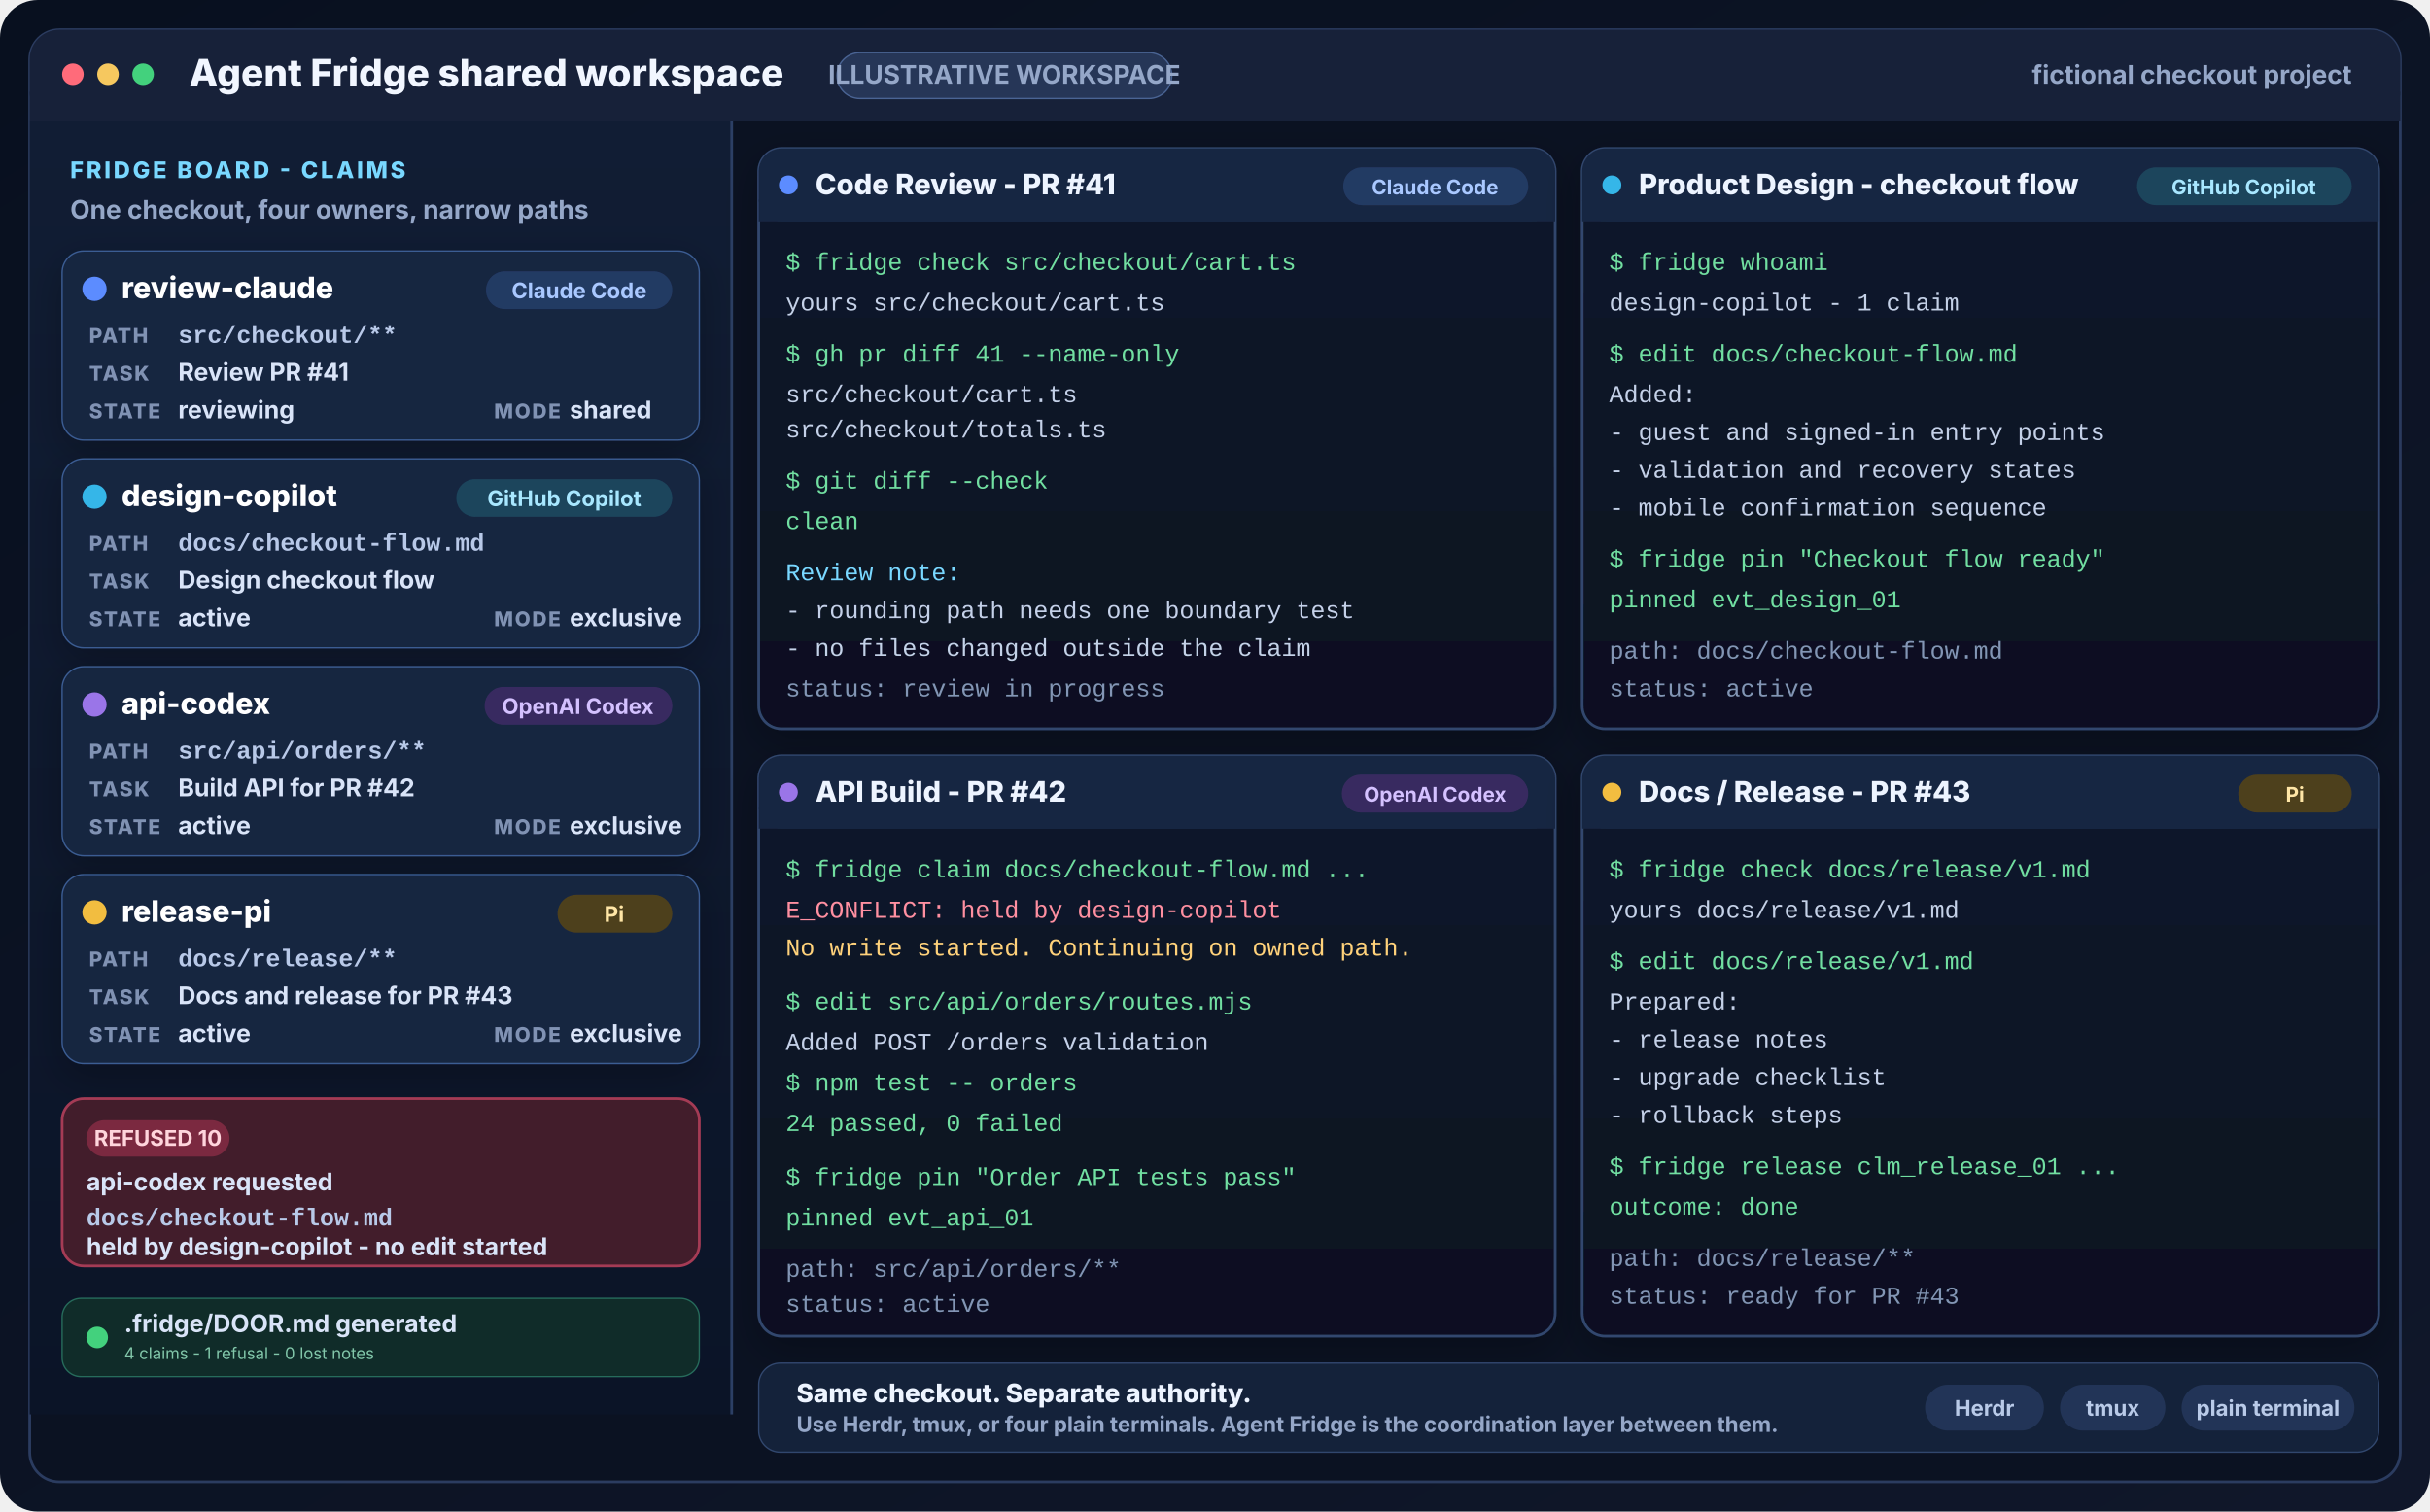
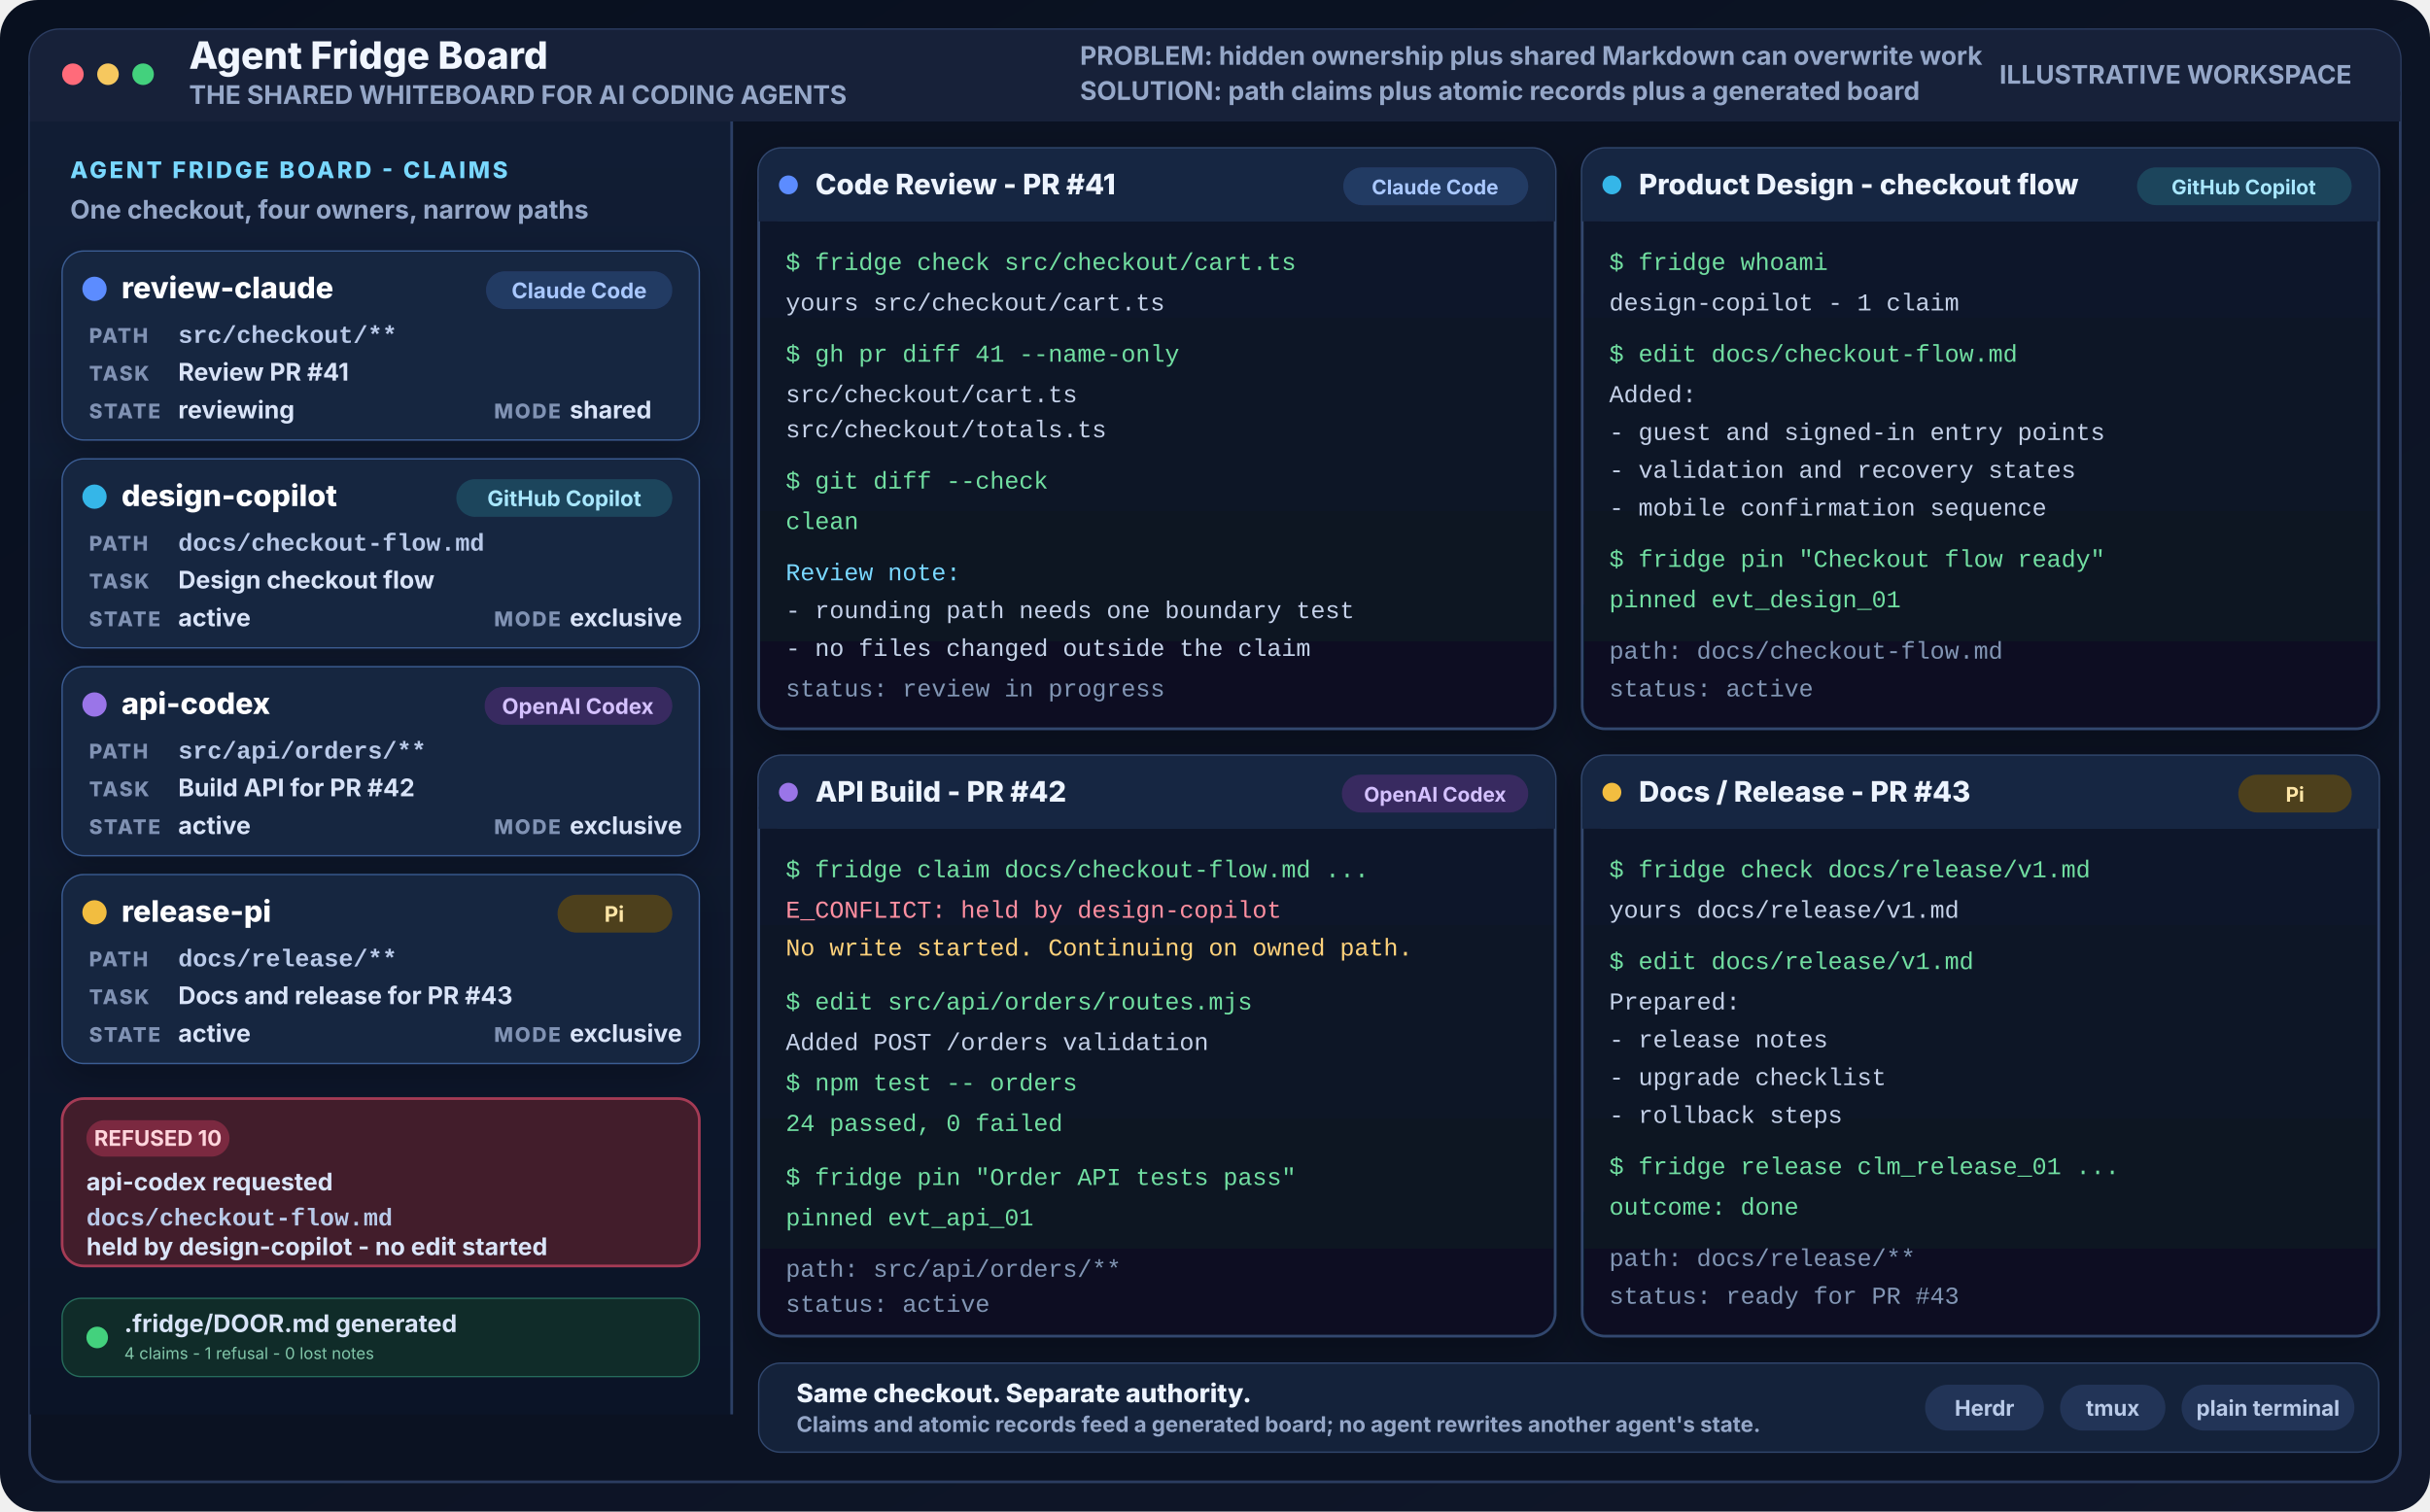
<svg xmlns="http://www.w3.org/2000/svg" viewBox="0 0 1800 1120" width="1800" height="1120" role="img" aria-labelledby="title desc">
  <defs>
    <linearGradient id="shell" x1="0" y1="0" x2="1" y2="1">
      <stop offset="0" stop-color="#08101f" />
      <stop offset="1" stop-color="#10172a" />
    </linearGradient>
    <linearGradient id="side" x1="0" y1="0" x2="0" y2="1">
      <stop offset="0" stop-color="#111d34" />
      <stop offset="1" stop-color="#0b1427" />
    </linearGradient>
    <linearGradient id="pane" x1="0" y1="0" x2="0" y2="1">
      <stop offset="0" stop-color="#111a2c" />
      <stop offset="1" stop-color="#0a1020" />
    </linearGradient>
    <filter id="shadow" x="-20%" y="-20%" width="140%" height="140%">
      <feDropShadow dx="0" dy="10" stdDeviation="14" flood-color="#000000" flood-opacity="0.24" />
    </filter>
    <style>
      .sans{font-family:"Segoe UI",Inter,system-ui,-apple-system,BlinkMacSystemFont,Arial,sans-serif}
      .mono{font-family:"SFMono-Regular",Consolas,"Liberation Mono",monospace}
      .topTitle{font-size:28px;font-weight:800;fill:#f1f6ff}
      .topMeta{font-size:19px;font-weight:650;fill:#95a7c8}
      .section{font-size:17px;font-weight:800;letter-spacing:2px;fill:#79d8ff}
      .actor{font-size:22px;font-weight:800;fill:#ffffff}
      .vendor{font-size:16px;font-weight:750}
      .field{font-size:15px;font-weight:800;letter-spacing:1.2px;fill:#8092b3}
      .value{font-size:18px;font-weight:650;fill:#d9e4f8}
      .path{font-size:18px;font-weight:700;fill:#b8c9e8}
      .paneTitle{font-size:21px;font-weight:800;fill:#edf4ff}
      .paneVendor{font-size:15px;font-weight:750}
      .term{font-size:18px;font-weight:500;fill:#c4d1e8}
      .prompt{fill:#71dfa1}
      .muted{fill:#8395b5}
      .info{fill:#79d8ff}
      .warn{fill:#ffd27a}
      .danger{fill:#ff8fa1}
      .success{fill:#71dfa1}
    </style>
  </defs>
  <rect width="1800" height="1120" rx="28" fill="url(#shell)" />
  <rect x="22" y="22" width="1756" height="1076" rx="22" fill="#0b1222" stroke="#2b3c60" stroke-width="2" />
  <g class="sans">
    <rect x="22" y="22" width="1756" height="68" rx="22" fill="#172139" />
    <rect x="22" y="68" width="1756" height="22" fill="#172139" />
    <circle cx="54" cy="55" r="8" fill="#ff6b7a" />
    <circle cx="80" cy="55" r="8" fill="#f6c85f" />
    <circle cx="106" cy="55" r="8" fill="#43d17d" />
-     <text class="topTitle" x="140" y="64">Agent Fridge shared workspace</text>
-     <rect x="620" y="39" width="248" height="34" rx="17" fill="#263657" stroke="#4a6494" />
-     <text class="topMeta" x="744" y="62" text-anchor="middle">ILLUSTRATIVE WORKSPACE</text>
-     <text class="topMeta" x="1742" y="62" text-anchor="end">fictional checkout project</text>
+     <text class="topTitle" x="140" y="51">Agent Fridge Board</text>
+     <text class="topMeta" x="140" y="77">THE SHARED WHITEBOARD FOR AI CODING AGENTS</text>
+     <text class="topMeta" x="800" y="48">PROBLEM: hidden ownership plus shared Markdown can overwrite work</text>
+     <text class="topMeta" x="800" y="74">SOLUTION: path claims plus atomic records plus a generated board</text>
+     <text class="topMeta" x="1742" y="62" text-anchor="end">ILLUSTRATIVE WORKSPACE</text>
  </g>
  <g transform="translate(22 90)">
    <rect width="520" height="958" fill="url(#side)" />
    <path d="M520 0V958" stroke="#2c3f65" stroke-width="2" />
    <g class="sans">
-       <text class="section" x="30" y="42">FRIDGE BOARD - CLAIMS</text>
+       <text class="section" x="30" y="42">AGENT FRIDGE BOARD - CLAIMS</text>
      <text class="topMeta" x="30" y="72">One checkout, four owners, narrow paths</text>
      <g transform="translate(24 96)" filter="url(#shadow)">
        <rect width="472" height="140" rx="16" fill="#172541" stroke="#3b5d93" />
        <circle cx="24" cy="28" r="9" fill="#5b8cff" />
        <text class="actor" x="44" y="35">review-claude</text>
        <rect x="314" y="15" width="138" height="28" rx="14" fill="#233a64" />
        <text class="vendor" x="383" y="35" text-anchor="middle" fill="#a9c8ff">Claude Code</text>
        <text class="field" x="20" y="68">PATH</text>
        <text class="mono path" x="86" y="68">src/checkout/**</text>
        <text class="field" x="20" y="96">TASK</text>
        <text class="value" x="86" y="96">Review PR #41</text>
        <text class="field" x="20" y="124">STATE</text>
        <text class="value" x="86" y="124" fill="#79d8ff">reviewing</text>
        <text class="field" x="320" y="124">MODE</text>
        <text class="value" x="376" y="124">shared</text>
      </g>
      <g transform="translate(24 250)" filter="url(#shadow)">
        <rect width="472" height="140" rx="16" fill="#172541" stroke="#3b5d93" />
        <circle cx="24" cy="28" r="9" fill="#35b6e8" />
        <text class="actor" x="44" y="35">design-copilot</text>
        <rect x="292" y="15" width="160" height="28" rx="14" fill="#1b445b" />
        <text class="vendor" x="372" y="35" text-anchor="middle" fill="#a8e7ff">GitHub Copilot</text>
        <text class="field" x="20" y="68">PATH</text>
        <text class="mono path" x="86" y="68">docs/checkout-flow.md</text>
        <text class="field" x="20" y="96">TASK</text>
        <text class="value" x="86" y="96">Design checkout flow</text>
        <text class="field" x="20" y="124">STATE</text>
        <text class="value" x="86" y="124" fill="#71dfa1">active</text>
        <text class="field" x="320" y="124">MODE</text>
        <text class="value" x="376" y="124">exclusive</text>
      </g>
      <g transform="translate(24 404)" filter="url(#shadow)">
        <rect width="472" height="140" rx="16" fill="#172541" stroke="#3b5d93" />
        <circle cx="24" cy="28" r="9" fill="#9a75e8" />
        <text class="actor" x="44" y="35">api-codex</text>
        <rect x="313" y="15" width="139" height="28" rx="14" fill="#392b61" />
        <text class="vendor" x="382" y="35" text-anchor="middle" fill="#d4c1ff">OpenAI Codex</text>
        <text class="field" x="20" y="68">PATH</text>
        <text class="mono path" x="86" y="68">src/api/orders/**</text>
        <text class="field" x="20" y="96">TASK</text>
        <text class="value" x="86" y="96">Build API for PR #42</text>
        <text class="field" x="20" y="124">STATE</text>
        <text class="value" x="86" y="124" fill="#71dfa1">active</text>
        <text class="field" x="320" y="124">MODE</text>
        <text class="value" x="376" y="124">exclusive</text>
      </g>
      <g transform="translate(24 558)" filter="url(#shadow)">
        <rect width="472" height="140" rx="16" fill="#172541" stroke="#3b5d93" />
        <circle cx="24" cy="28" r="9" fill="#f2bd3f" />
        <text class="actor" x="44" y="35">release-pi</text>
        <rect x="367" y="15" width="85" height="28" rx="14" fill="#4d401d" />
        <text class="vendor" x="409" y="35" text-anchor="middle" fill="#ffe6a6">Pi</text>
        <text class="field" x="20" y="68">PATH</text>
        <text class="mono path" x="86" y="68">docs/release/**</text>
        <text class="field" x="20" y="96">TASK</text>
        <text class="value" x="86" y="96">Docs and release for PR #43</text>
        <text class="field" x="20" y="124">STATE</text>
        <text class="value" x="86" y="124" fill="#71dfa1">active</text>
        <text class="field" x="320" y="124">MODE</text>
        <text class="value" x="376" y="124">exclusive</text>
      </g>
      <g transform="translate(24 724)">
        <rect width="472" height="124" rx="16" fill="#421d2b" stroke="#a53b55" stroke-width="2" />
        <rect x="18" y="16" width="106" height="27" rx="13.5" fill="#7b2940" />
        <text class="vendor" x="71" y="35" text-anchor="middle" fill="#ffd5dc">REFUSED 10</text>
        <text class="value" x="18" y="68" fill="#ffd6dd">api-codex requested</text>
        <text class="mono path" x="18" y="94" fill="#ffb8c4">docs/checkout-flow.md</text>
        <text class="value" x="18" y="116" fill="#f3a5b3">held by design-copilot - no edit started</text>
      </g>
      <g transform="translate(24 872)">
        <rect width="472" height="58" rx="14" fill="#102c29" stroke="#266b5b" />
        <circle cx="26" cy="29" r="8" fill="#43d17d" />
        <text class="value" x="46" y="25" fill="#bbf5d1">.fridge/DOOR.md generated</text>
        <text class="small" x="46" y="45" fill="#82c7aa">4 claims - 1 refusal - 0 lost notes</text>
      </g>
    </g>
  </g>
  <g transform="translate(562 110)">
    <g transform="translate(0 0)" filter="url(#shadow)">
      <rect width="590" height="430" rx="17" fill="url(#pane)" stroke="#31476e" stroke-width="2" />
      <rect width="590" height="54" rx="17" fill="#182642" />
      <rect y="38" width="590" height="16" fill="#182642" />
      <circle cx="22" cy="27" r="7" fill="#5b8cff" />
      <text class="sans paneTitle" x="42" y="34">Code Review - PR #41</text>
      <rect x="433" y="14" width="137" height="28" rx="14" fill="#233a64" />
      <text class="sans paneVendor" x="501" y="34" text-anchor="middle" fill="#a9c8ff">Claude Code</text>
      <g class="mono term">
        <text x="20" y="90" class="prompt">$ fridge check src/checkout/cart.ts</text>
        <text x="20" y="120">yours  src/checkout/cart.ts</text>
        <text x="20" y="158" class="prompt">$ gh pr diff 41 --name-only</text>
        <text x="20" y="188">src/checkout/cart.ts</text>
        <text x="20" y="214">src/checkout/totals.ts</text>
        <text x="20" y="252" class="prompt">$ git diff --check</text>
        <text x="20" y="282" class="success">clean</text>
        <text x="20" y="320" class="info">Review note:</text>
        <text x="20" y="348">- rounding path needs one boundary test</text>
        <text x="20" y="376">- no files changed outside the claim</text>
        <text x="20" y="406" class="muted">status: review in progress</text>
      </g>
    </g>
    <g transform="translate(610 0)" filter="url(#shadow)">
      <rect width="590" height="430" rx="17" fill="url(#pane)" stroke="#31476e" stroke-width="2" />
      <rect width="590" height="54" rx="17" fill="#182642" />
      <rect y="38" width="590" height="16" fill="#182642" />
      <circle cx="22" cy="27" r="7" fill="#35b6e8" />
      <text class="sans paneTitle" x="42" y="34">Product Design - checkout flow</text>
      <rect x="411" y="14" width="159" height="28" rx="14" fill="#1b445b" />
      <text class="sans paneVendor" x="490" y="34" text-anchor="middle" fill="#a8e7ff">GitHub Copilot</text>
      <g class="mono term">
        <text x="20" y="90" class="prompt">$ fridge whoami</text>
        <text x="20" y="120">design-copilot - 1 claim</text>
        <text x="20" y="158" class="prompt">$ edit docs/checkout-flow.md</text>
        <text x="20" y="188">Added:</text>
        <text x="20" y="216">- guest and signed-in entry points</text>
        <text x="20" y="244">- validation and recovery states</text>
        <text x="20" y="272">- mobile confirmation sequence</text>
        <text x="20" y="310" class="prompt">$ fridge pin "Checkout flow ready"</text>
        <text x="20" y="340" class="success">pinned evt_design_01</text>
        <text x="20" y="378" class="muted">path: docs/checkout-flow.md</text>
        <text x="20" y="406" class="muted">status: active</text>
      </g>
    </g>
    <g transform="translate(0 450)" filter="url(#shadow)">
      <rect width="590" height="430" rx="17" fill="url(#pane)" stroke="#31476e" stroke-width="2" />
      <rect width="590" height="54" rx="17" fill="#182642" />
      <rect y="38" width="590" height="16" fill="#182642" />
      <circle cx="22" cy="27" r="7" fill="#9a75e8" />
      <text class="sans paneTitle" x="42" y="34">API Build - PR #42</text>
      <rect x="432" y="14" width="138" height="28" rx="14" fill="#392b61" />
      <text class="sans paneVendor" x="501" y="34" text-anchor="middle" fill="#d4c1ff">OpenAI Codex</text>
      <g class="mono term">
        <text x="20" y="90" class="prompt">$ fridge claim docs/checkout-flow.md ...</text>
        <text x="20" y="120" class="danger">E_CONFLICT: held by design-copilot</text>
        <text x="20" y="148" class="warn">No write started. Continuing on owned path.</text>
        <text x="20" y="188" class="prompt">$ edit src/api/orders/routes.mjs</text>
        <text x="20" y="218">Added POST /orders validation</text>
        <text x="20" y="248" class="prompt">$ npm test -- orders</text>
        <text x="20" y="278" class="success">24 passed, 0 failed</text>
        <text x="20" y="318" class="prompt">$ fridge pin "Order API tests pass"</text>
        <text x="20" y="348" class="success">pinned evt_api_01</text>
        <text x="20" y="386" class="muted">path: src/api/orders/**</text>
        <text x="20" y="412" class="muted">status: active</text>
      </g>
    </g>
    <g transform="translate(610 450)" filter="url(#shadow)">
      <rect width="590" height="430" rx="17" fill="url(#pane)" stroke="#31476e" stroke-width="2" />
      <rect width="590" height="54" rx="17" fill="#182642" />
      <rect y="38" width="590" height="16" fill="#182642" />
      <circle cx="22" cy="27" r="7" fill="#f2bd3f" />
      <text class="sans paneTitle" x="42" y="34">Docs / Release - PR #43</text>
      <rect x="486" y="14" width="84" height="28" rx="14" fill="#4d401d" />
      <text class="sans paneVendor" x="528" y="34" text-anchor="middle" fill="#ffe6a6">Pi</text>
      <g class="mono term">
        <text x="20" y="90" class="prompt">$ fridge check docs/release/v1.md</text>
        <text x="20" y="120">yours  docs/release/v1.md</text>
        <text x="20" y="158" class="prompt">$ edit docs/release/v1.md</text>
        <text x="20" y="188">Prepared:</text>
        <text x="20" y="216">- release notes</text>
        <text x="20" y="244">- upgrade checklist</text>
        <text x="20" y="272">- rollback steps</text>
        <text x="20" y="310" class="prompt">$ fridge release clm_release_01 ...</text>
        <text x="20" y="340" class="success">outcome: done</text>
        <text x="20" y="378" class="muted">path: docs/release/**</text>
        <text x="20" y="406" class="muted">status: ready for PR #43</text>
      </g>
    </g>
  </g>
  <g class="sans" transform="translate(562 1010)">
    <rect width="1200" height="66" rx="16" fill="#14223a" stroke="#31476e" />
    <text x="28" y="29" font-size="19" font-weight="800" fill="#edf4ff">Same checkout. Separate authority.</text>
-     <text x="28" y="51" font-size="16" font-weight="650" fill="#95a7c8">Use Herdr, tmux, or four plain terminals. Agent Fridge is the coordination layer between them.</text>
+     <text x="28" y="51" font-size="16" font-weight="650" fill="#95a7c8">Claims and atomic records feed a generated board; no agent rewrites another agent's state.</text>
    <g transform="translate(864 16)">
      <rect width="88" height="34" rx="17" fill="#223457" />
      <text x="44" y="23" text-anchor="middle" font-size="16" font-weight="750" fill="#b9cae8">Herdr</text>
      <rect x="100" width="78" height="34" rx="17" fill="#223457" />
      <text x="139" y="23" text-anchor="middle" font-size="16" font-weight="750" fill="#b9cae8">tmux</text>
      <rect x="190" width="128" height="34" rx="17" fill="#223457" />
      <text x="254" y="23" text-anchor="middle" font-size="16" font-weight="750" fill="#b9cae8">plain terminal</text>
    </g>
  </g>
</svg>
